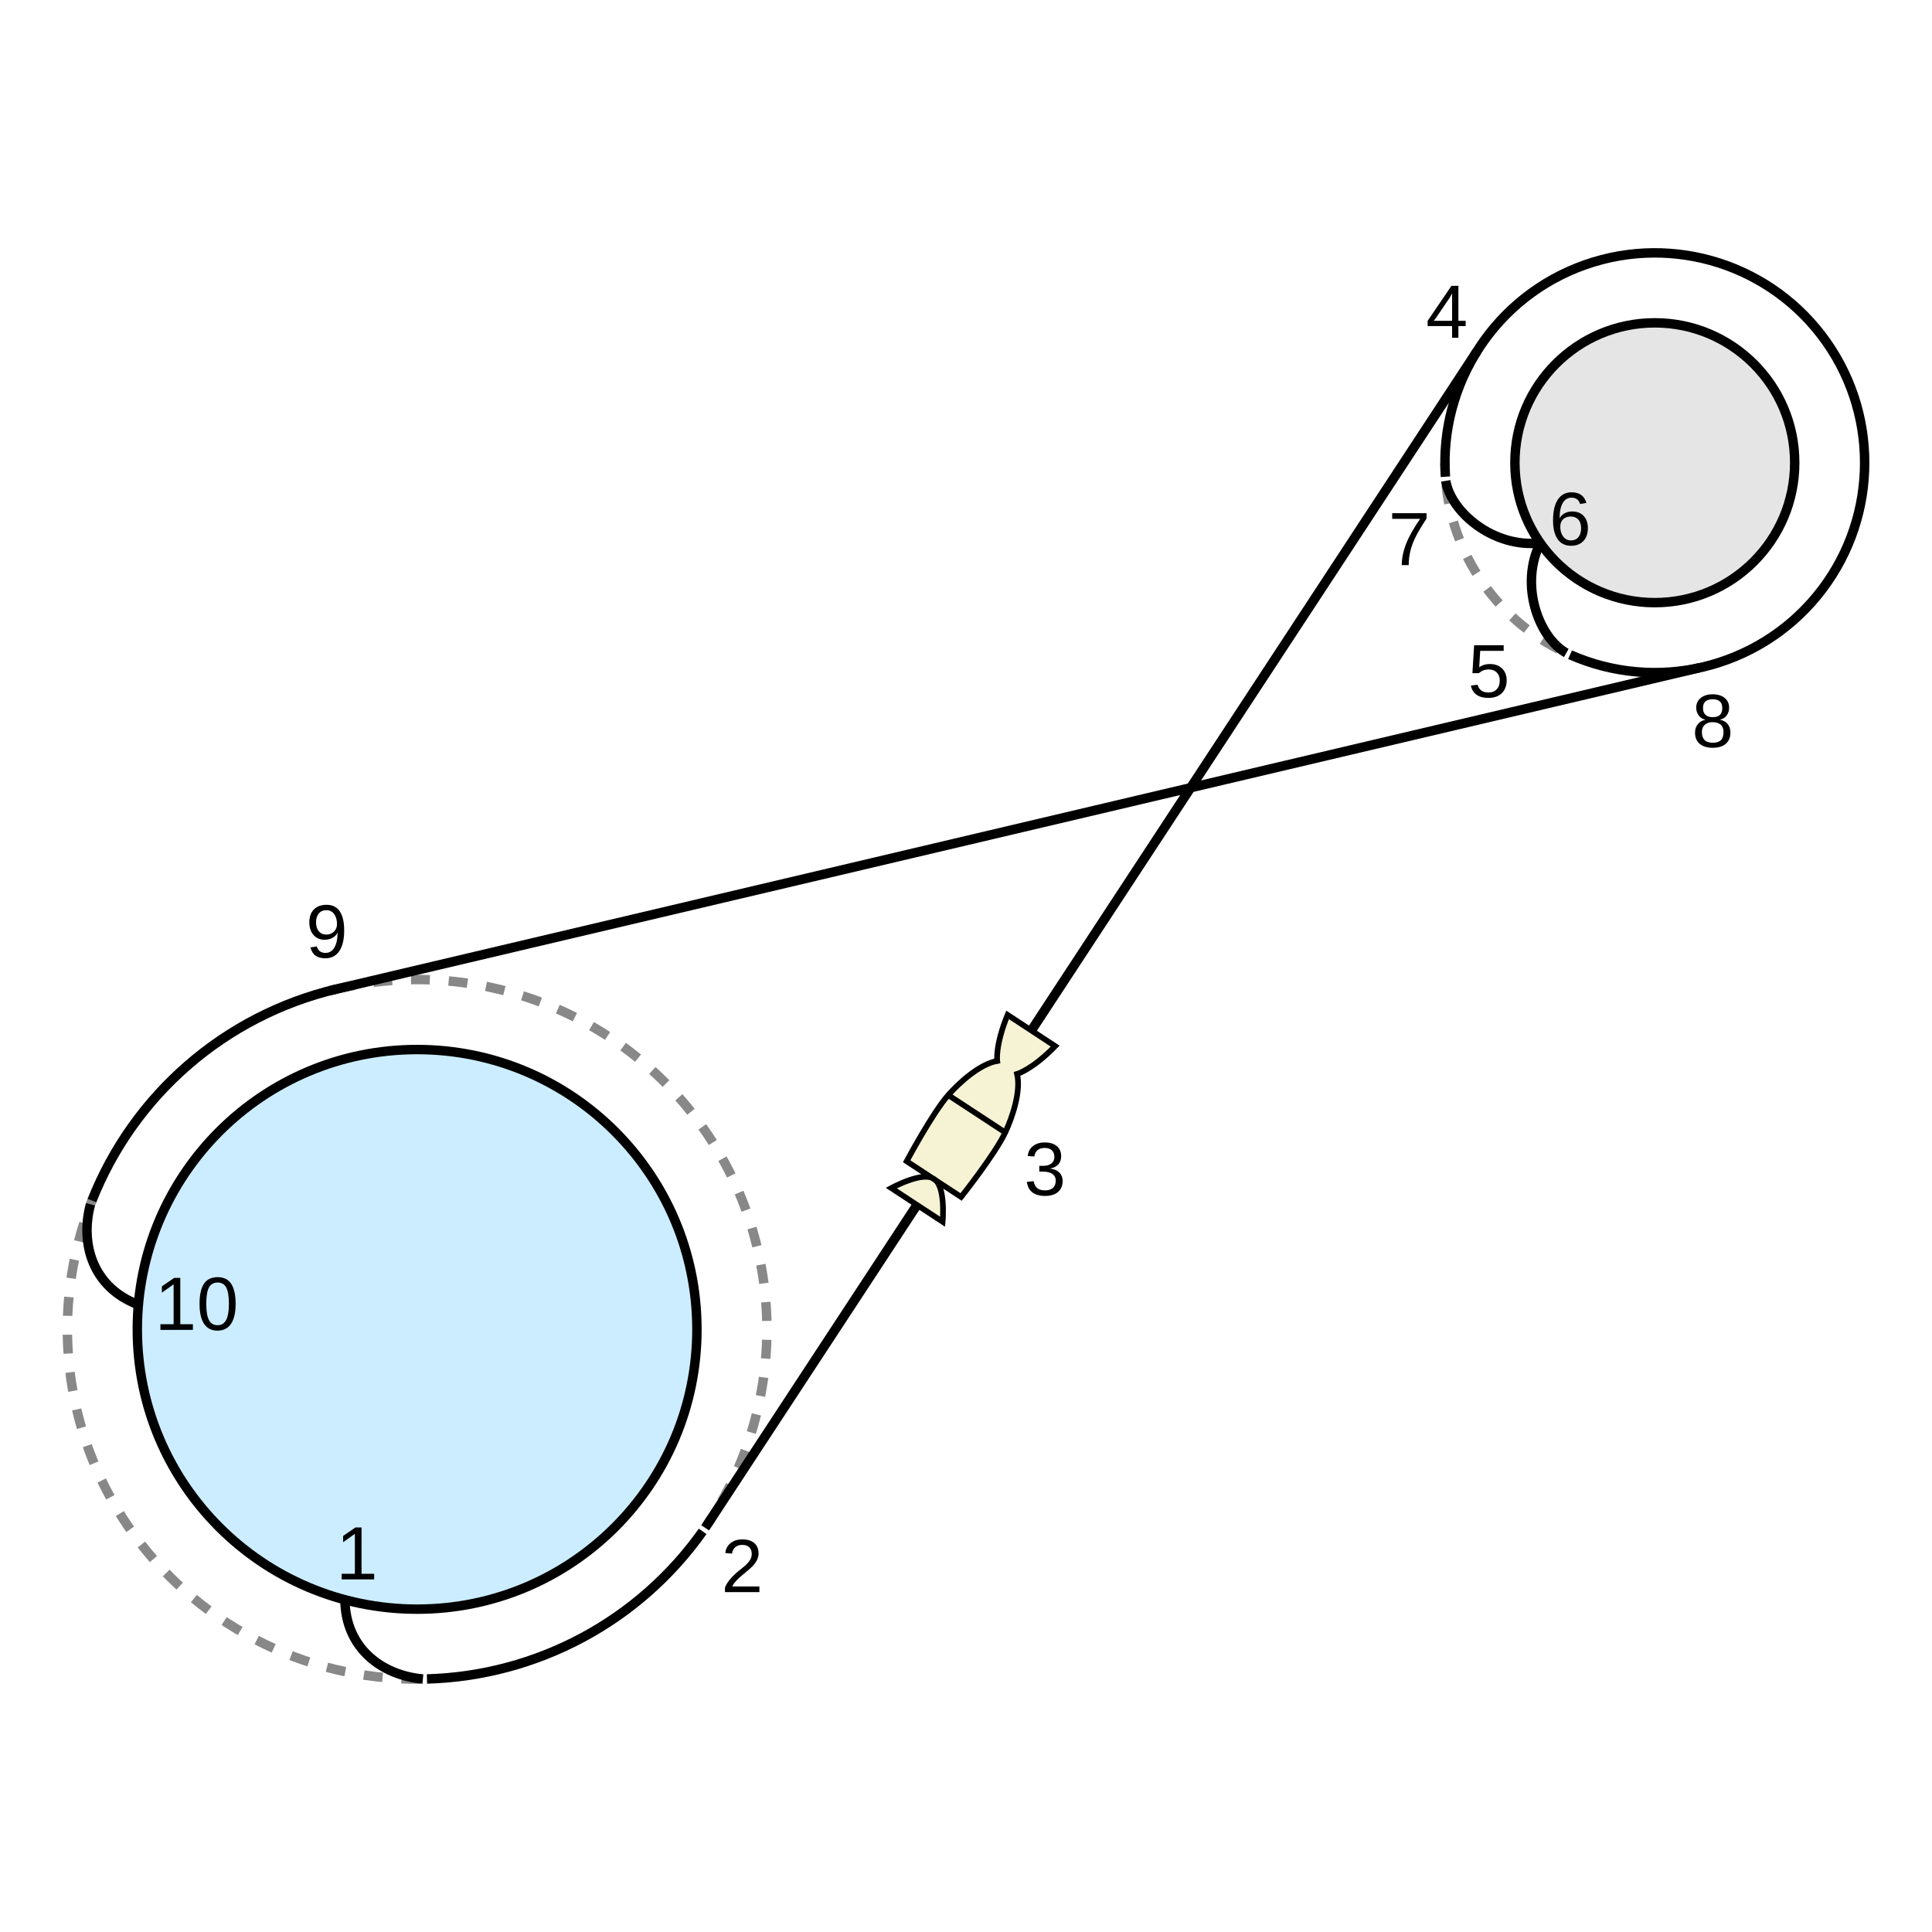
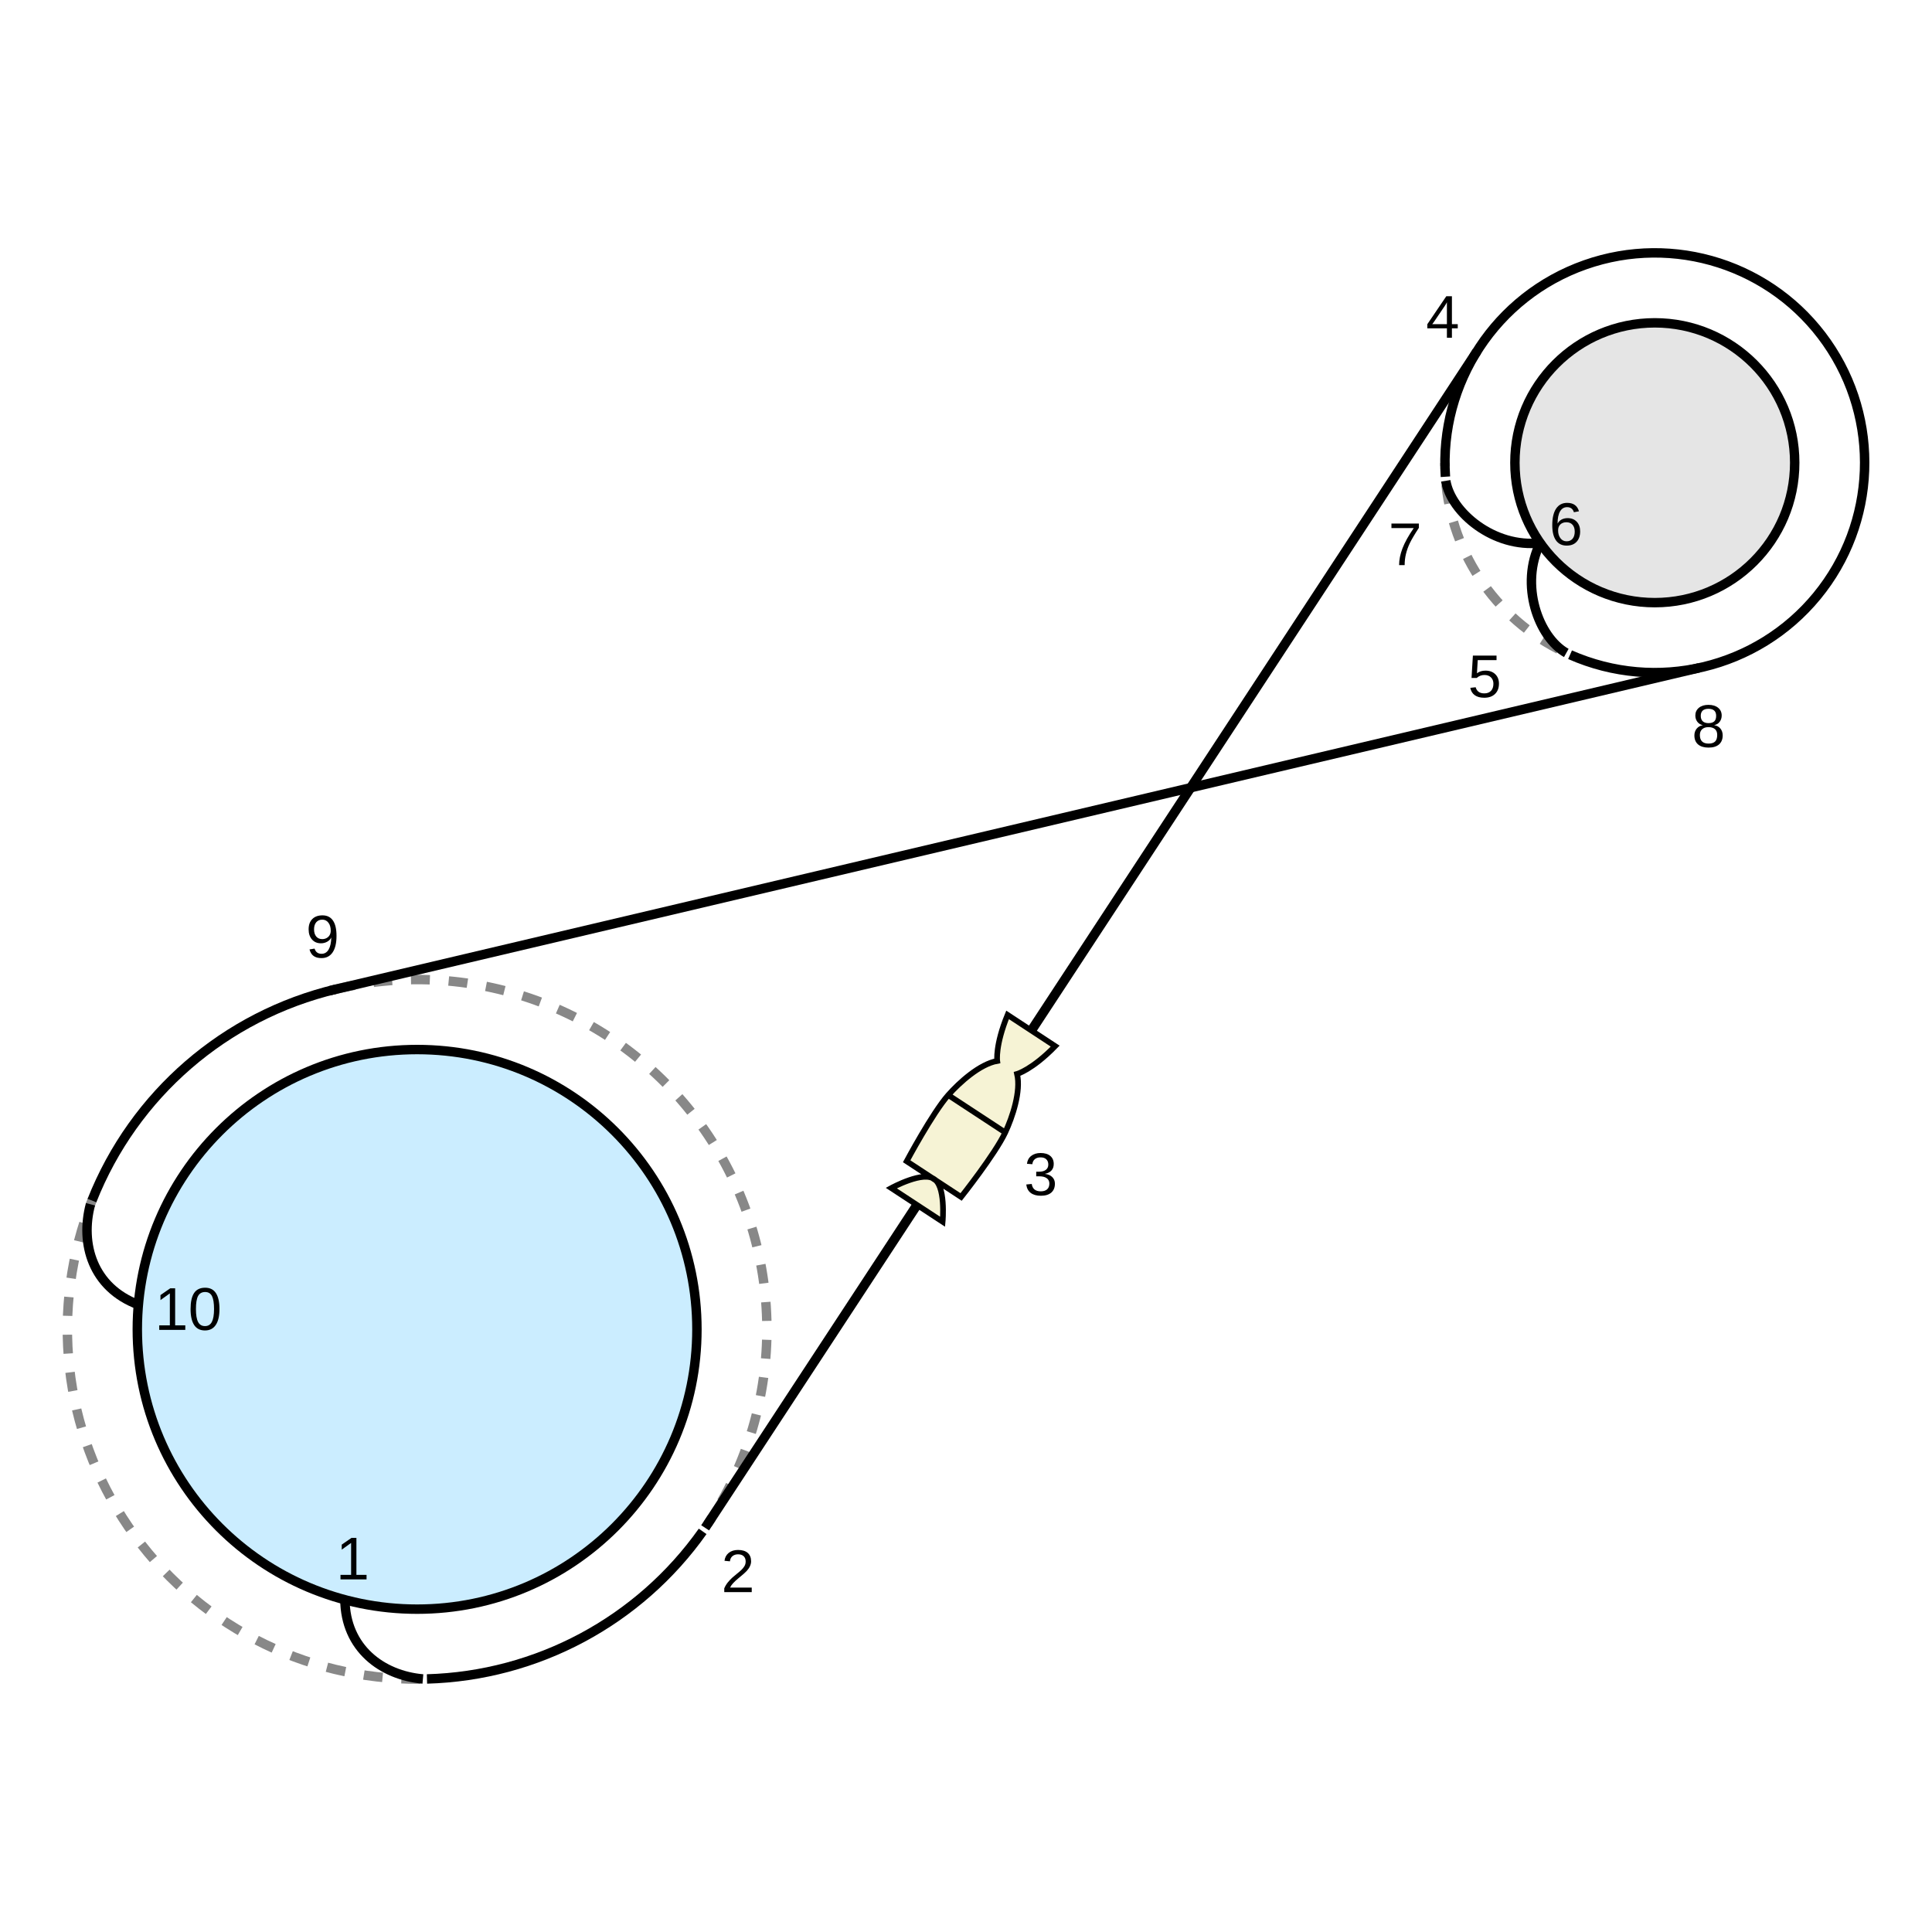
<svg xmlns="http://www.w3.org/2000/svg" viewBox="0 0 512 512">
  <g fill="none" stroke="#888" stroke-width="2.5" stroke-dasharray="5,5">
    <path d="m413.05 172.06a55.614 55.614 0 0 1-30.133-49.355" />
    <path d="m89.11 262.11a92.69 92.69 0 0 1 97.577 37.322 92.69 92.69 0 0 1 0.849 104.47" />
    <path d="m111.37 444.98a92.69 92.69 0 0 1-77.315-40.336 92.69 92.69 0 0 1-9.611-86.673" />
  </g>
-   <g stroke="#000" stroke-width="2.5">
+   <g fill="none" stroke="#000" stroke-width="2.5">
    <circle r="74.152" cx="110.54" cy="352.29" fill="#cbedff" />
    <circle r="37.076" cx="438.54" cy="122.63" fill="#e5e5e5" />
-     <path fill="none" d="m24.367 318.16a92.69 92.69 0 0 1 64.742-56.046" />
+     <path d="m383.05 126.34a55.614 55.614 0 0 1 37.004-56.162 55.614 55.614 0 0 1 64.04 20.55 55.614 55.614 0 0 1-2.583 67.207 55.614 55.614 0 0 1-65.429 15.573" />
+     <path d="m87.297 262.56 363-85.578" />
+     <path d="m186.87 404.89 204.57-311.83" />
+     <path d="m23.981 319.14c-2.816 10.51 0.625 22.094 12.702 26.621m75.39 99.185c-10.839-0.948-20.548-8.144-20.671-21.04" />
+     <path d="m383.14 127.42c1.371 8.354 12.781 17.885 25.062 16.446m6.883 29.175c-7.381-4.145-12.436-18.127-6.883-29.175" />
+     <path d="m186.21 405.83a92.69 92.69 0 0 1-73.057 39.112" />
+     <path d="m24.367 318.16a92.69 92.69 0 0 1 64.742-56.046" />
  </g>
-   <g fill="none" stroke="#000">
-     <path stroke-width="2.5" d="m383.05 126.34a55.614 55.614 0 0 1 37.004-56.162 55.614 55.614 0 0 1 64.04 20.55 55.614 55.614 0 0 1-2.583 67.207 55.614 55.614 0 0 1-65.429 15.573" />
-     <path stroke-width="2.5" d="m87.297 262.56 363-85.578" />
-     <path stroke-width="2.5" d="m186.87 404.89 204.57-311.83" />
-     <path stroke-width=".674" d="m201.09 279.84c-0.76 2.835 0.169 5.959 3.426 7.18m20.334 26.752c-2.924-0.256-5.542-2.197-5.575-5.675" transform="matrix(3.7076 0 0 3.7076 -721.58 -718.39)" />
-     <path stroke-width=".674" d="m297.96 228.13c0.37 2.253 3.447 4.824 6.76 4.436m1.857 7.869c-1.991-1.118-3.354-4.889-1.856-7.869" transform="matrix(3.7076 0 0 3.7076 -721.58 -718.39)" />
-   </g>
-   <path fill="none" stroke="#000" stroke-width="2.5" d="m186.21 405.83a92.69 92.69 0 0 1-73.057 39.112" />
  <path fill="#f6f3d5" stroke="#000" stroke-width="1.5" d="m258.85 295.16-7.551-4.954m15.103 9.908-7.551-4.954m-9.043 28.617s0.926-10.005-2.553-11.454l7.449 4.887s9.023-11.375 11.698-17.096c1.888-4.037 4.211-10.902 3.131-15.504 0 0 3.981-1.104 10.1-7.378l-6.307-4.138-6.307-4.138c-3.318 8.112-2.745 12.203-2.745 12.203-4.651 0.842-10.023 5.707-12.975 9.047-4.183 4.733-11.024 17.539-11.024 17.539l7.449 4.887c-2.714-2.614-11.523 2.219-11.523 2.219l6.803 4.463z" />
-   <g fill="#000" font-family="Arial" font-size="20">
+   <g font-family="Arial" font-size="16">
    <text x="89.016" y="418.561">1</text>
    <text x="191.126" y="421.927">2</text>
    <text x="271.36" y="316.731">3</text>
    <text x="377.882" y="89.516">4</text>
    <text x="389.005" y="184.755">5</text>
    <text x="410.555" y="144.435">6</text>
    <text x="367.918" y="149.765">7</text>
    <text x="448.327" y="197.963">8</text>
    <text x="81.038" y="253.75">9</text>
    <text x="40.981" y="352.431">10</text>
  </g>
</svg>
